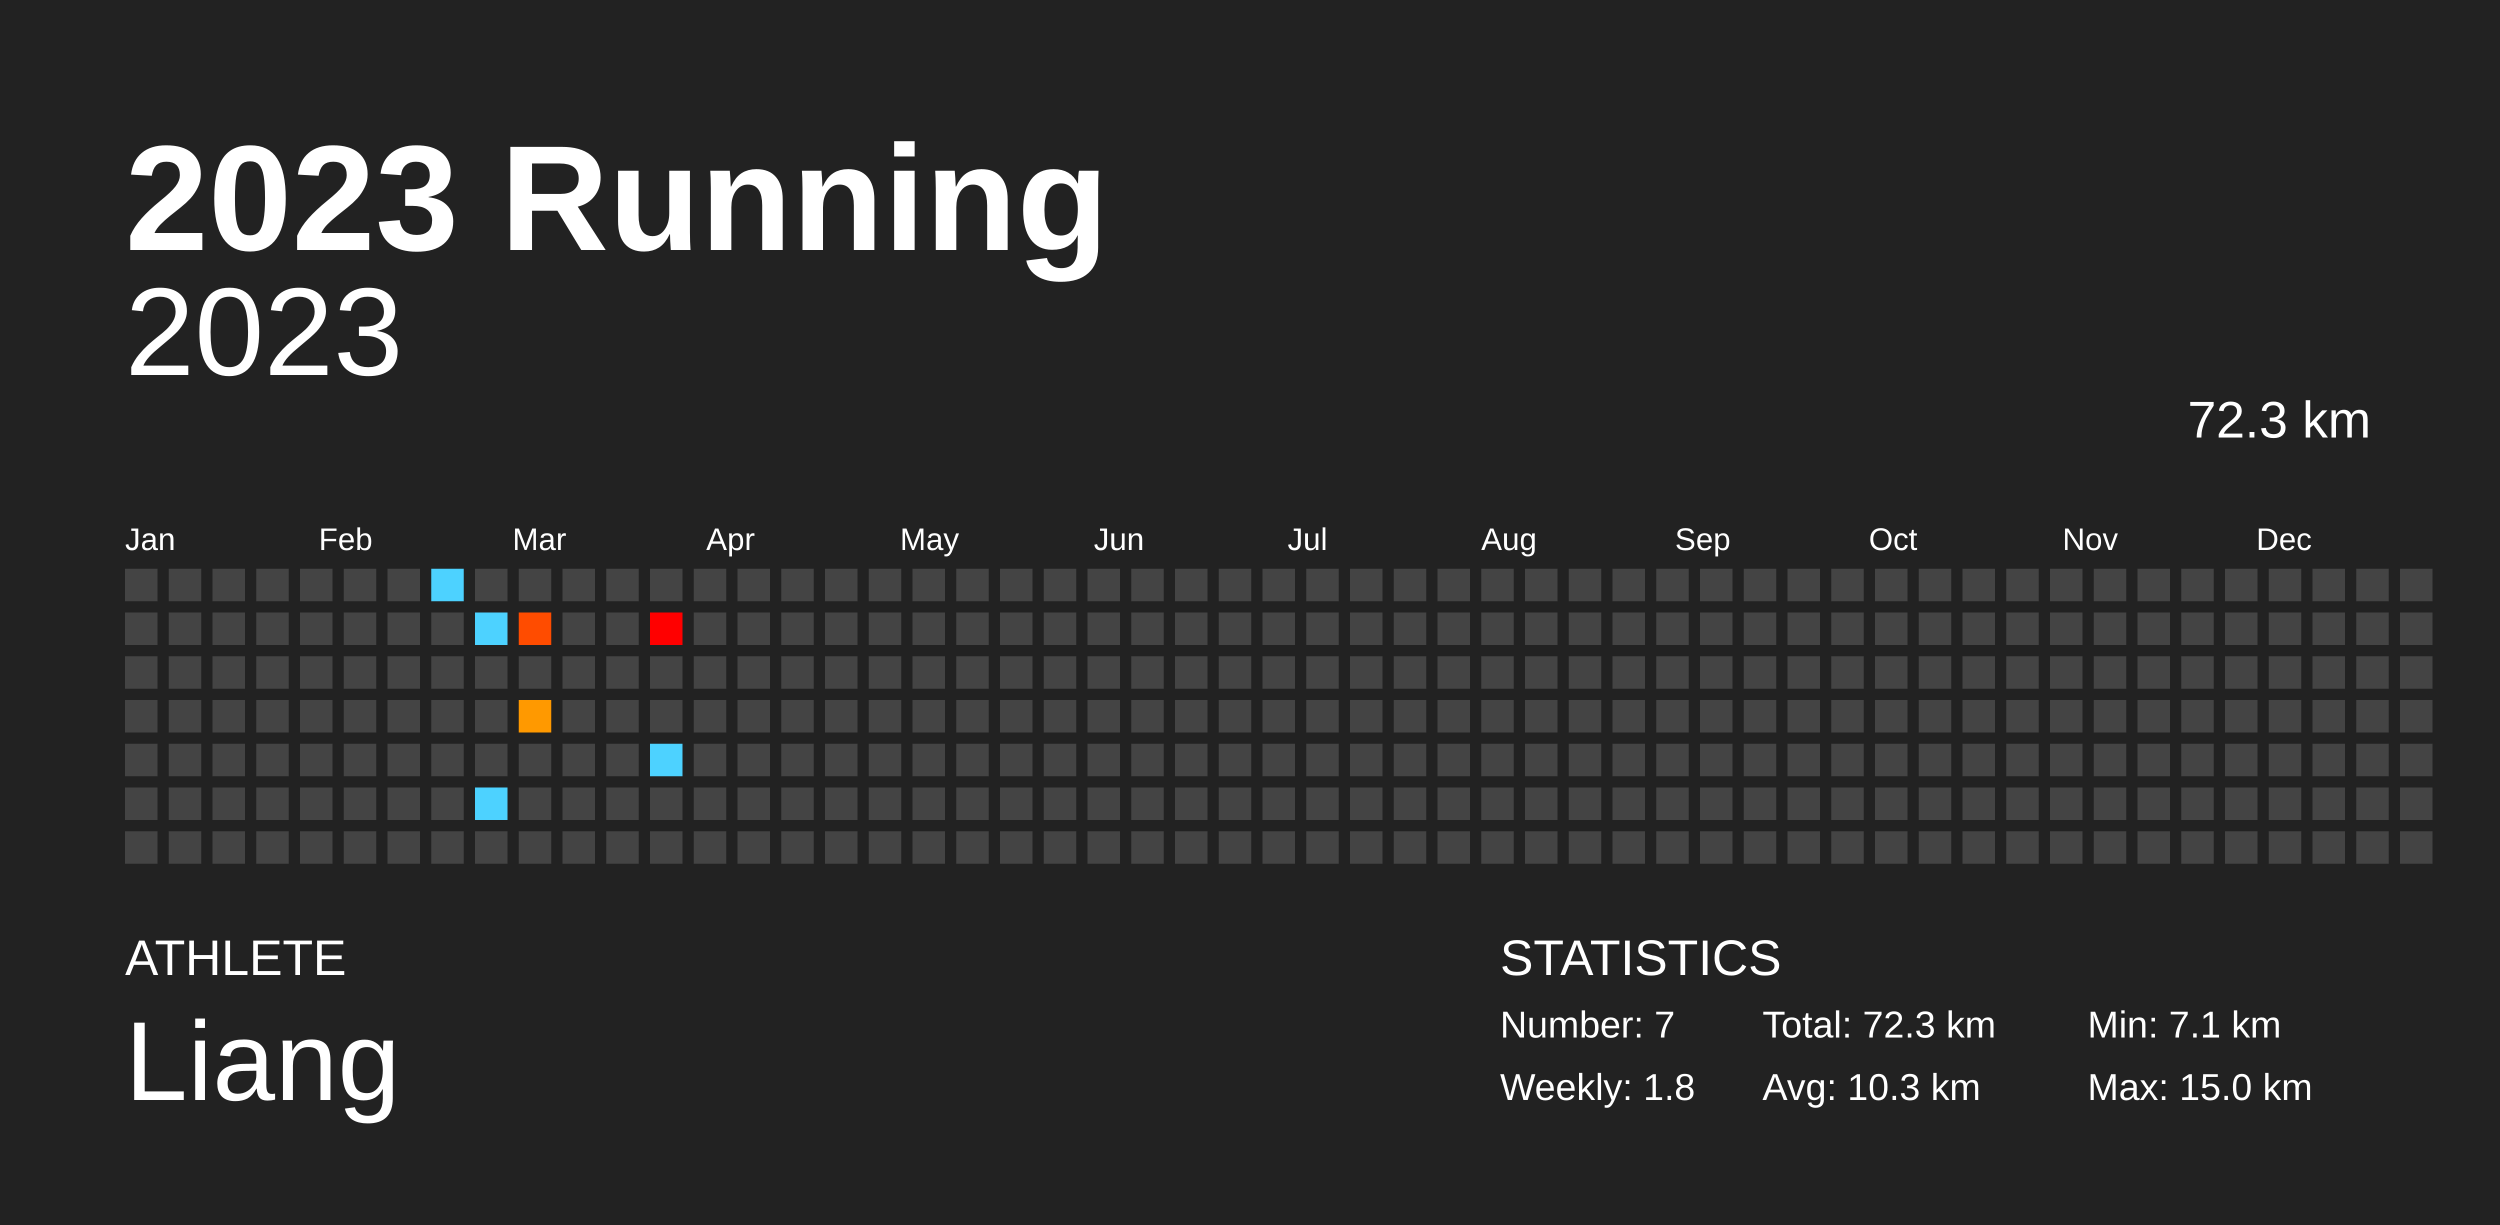
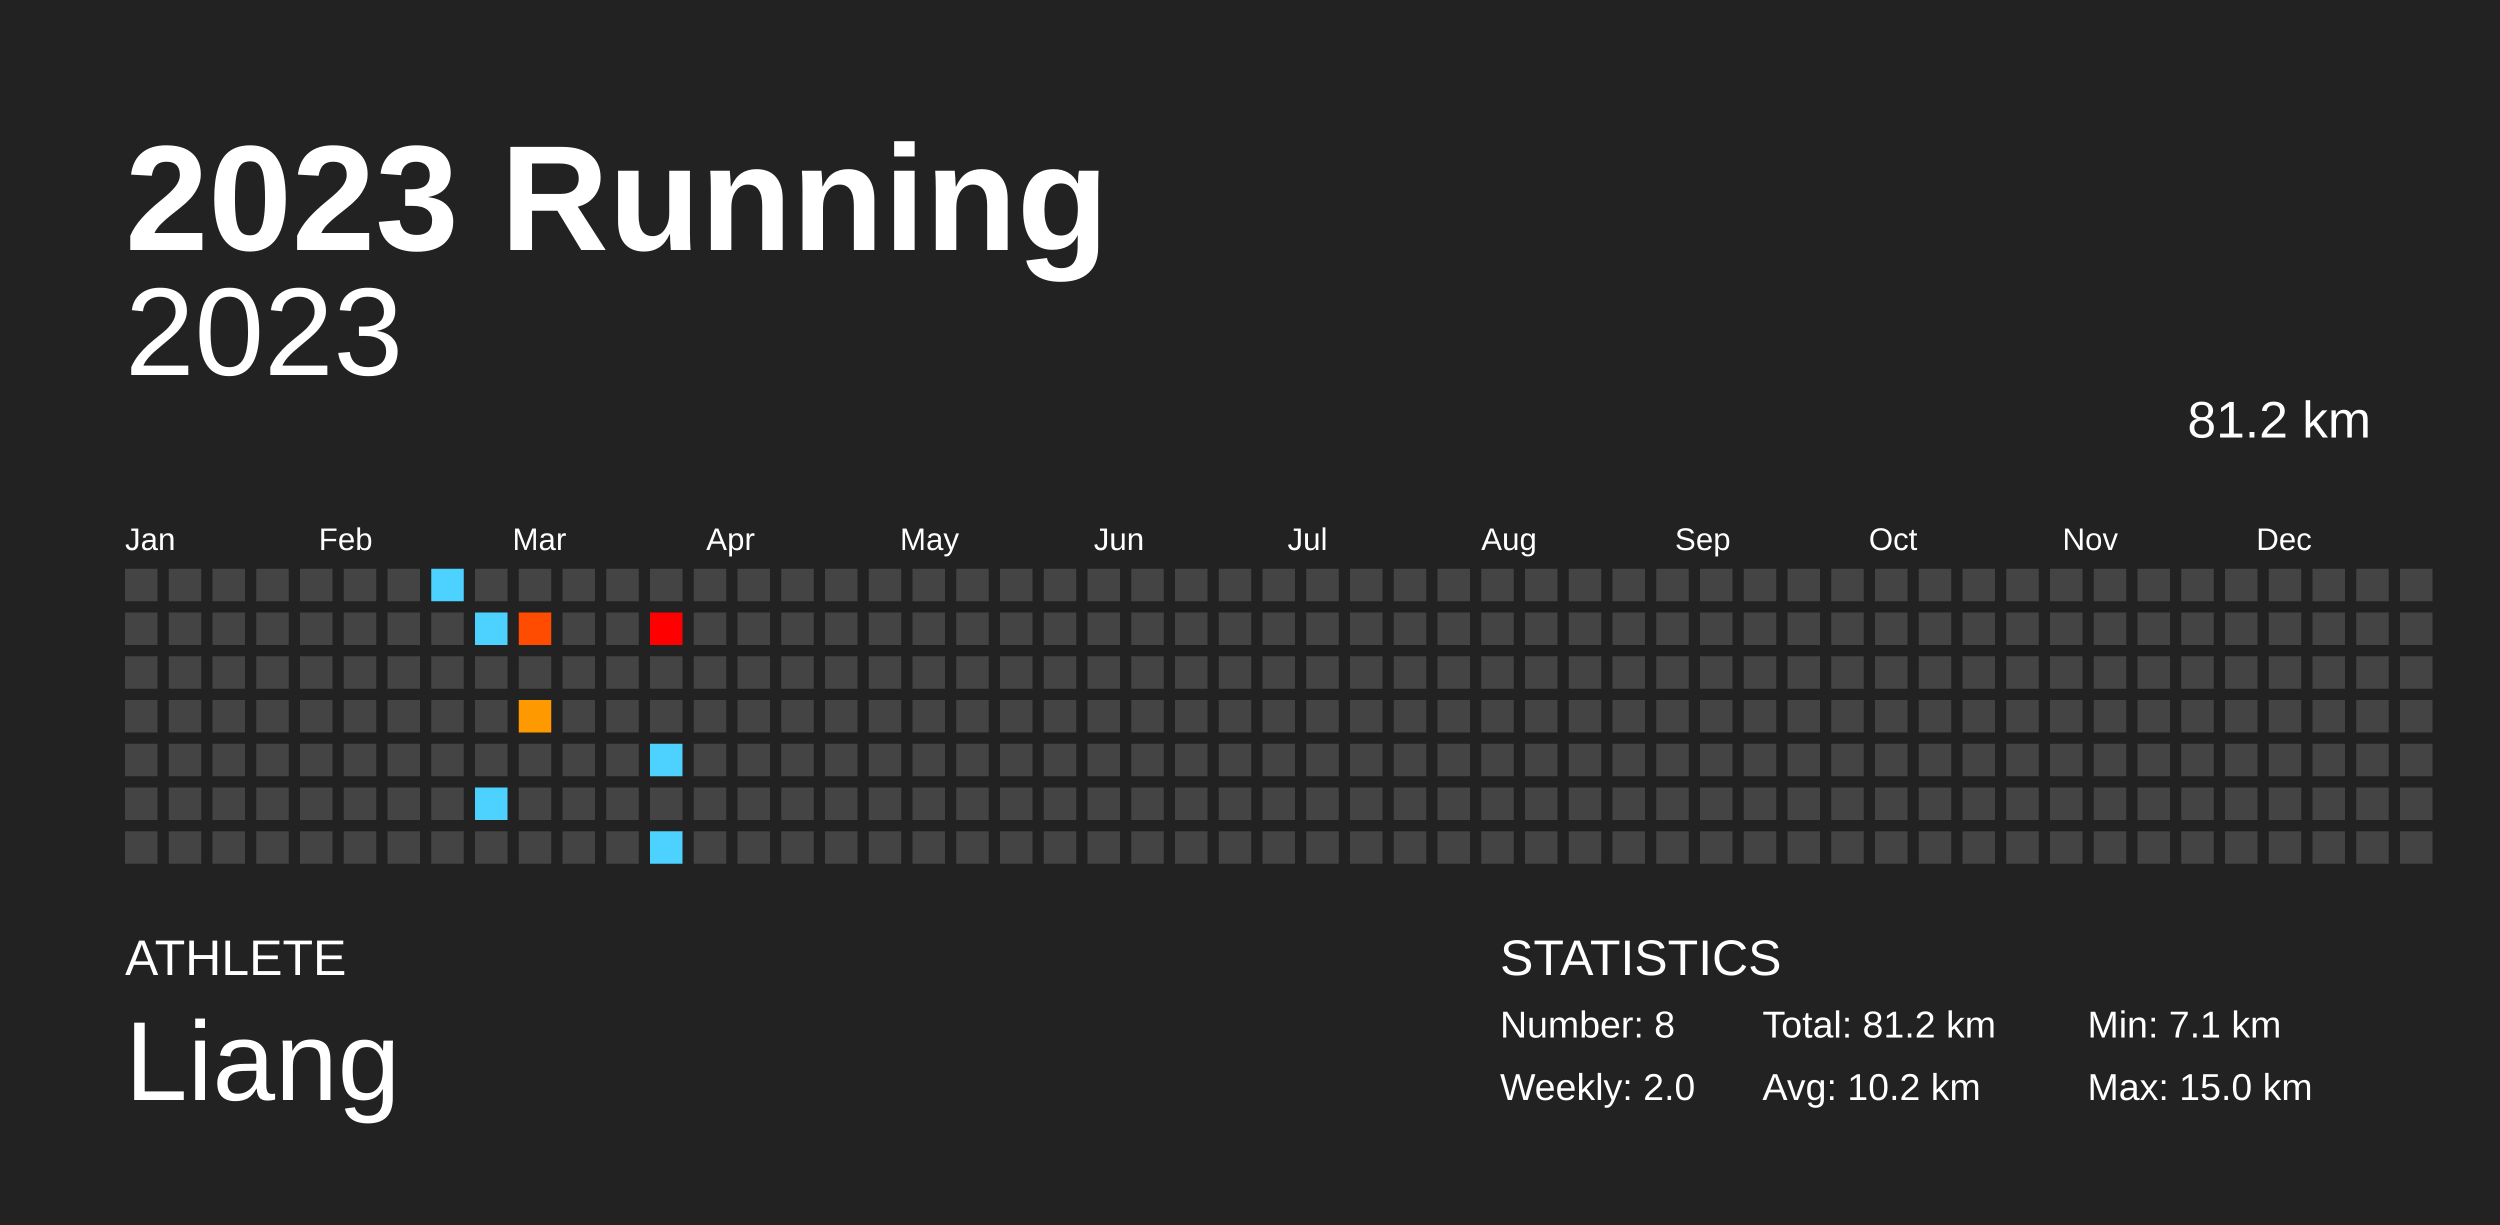
<svg xmlns="http://www.w3.org/2000/svg" baseProfile="full" height="98mm" version="1.1" viewBox="0,0,200,98" width="200mm">
  <defs />
  <rect fill="#222222" height="98" width="200" x="0" y="0" />
  <text fill="#FFFFFF" style="font-size:12px; font-family:Arial; font-weight:bold;" x="10" y="20">2023 Running</text>
  <text fill="#FFFFFF" style="font-size:4px; font-family:Arial" x="10" y="78">ATHLETE</text>
  <text fill="#FFFFFF" style="font-size:9px; font-family:Arial" x="10" y="88">Liang</text>
  <text fill="#FFFFFF" style="font-size:4px; font-family:Arial" x="120" y="78">STATISTICS</text>
-   <text fill="#FFFFFF" style="font-size:3px; font-family:Arial" x="120" y="83">Number: 7</text>
-   <text fill="#FFFFFF" style="font-size:3px; font-family:Arial" x="120" y="88">Weekly: 1.8</text>
-   <text fill="#FFFFFF" style="font-size:3px; font-family:Arial" x="141" y="83">Total: 72.3 km</text>
-   <text fill="#FFFFFF" style="font-size:3px; font-family:Arial" x="141" y="88">Avg: 10.3 km</text>
+   <text fill="#FFFFFF" style="font-size:3px; font-family:Arial" x="120" y="83">Number: 8</text>
+   <text fill="#FFFFFF" style="font-size:3px; font-family:Arial" x="120" y="88">Weekly: 2.0</text>
+   <text fill="#FFFFFF" style="font-size:3px; font-family:Arial" x="141" y="83">Total: 81.2 km</text>
+   <text fill="#FFFFFF" style="font-size:3px; font-family:Arial" x="141" y="88">Avg: 10.2 km</text>
  <text fill="#FFFFFF" style="font-size:3px; font-family:Arial" x="167" y="83">Min: 7.1 km</text>
  <text fill="#FFFFFF" style="font-size:3px; font-family:Arial" x="167" y="88">Max: 15.0 km</text>
  <text alignment-baseline="hanging" fill="#FFFFFF" style="font-size:10.0px; font-family:Arial;" x="10" y="30">2023</text>
-   <text alignment-baseline="hanging" fill="#FFFFFF" style="font-size:4.125px; font-family:Arial;" x="175" y="35">72.3 km</text>
+   <text alignment-baseline="hanging" fill="#FFFFFF" style="font-size:4.125px; font-family:Arial;" x="175" y="35">81.2 km</text>
  <text fill="#FFFFFF" style="font-size:2.5px; font-family:Arial" x="10.0" y="44">Jan</text>
  <text fill="#FFFFFF" style="font-size:2.5px; font-family:Arial" x="25.5" y="44">Feb</text>
  <text fill="#FFFFFF" style="font-size:2.5px; font-family:Arial" x="41.0" y="44">Mar</text>
  <text fill="#FFFFFF" style="font-size:2.5px; font-family:Arial" x="56.5" y="44">Apr</text>
  <text fill="#FFFFFF" style="font-size:2.5px; font-family:Arial" x="72.0" y="44">May</text>
  <text fill="#FFFFFF" style="font-size:2.5px; font-family:Arial" x="87.5" y="44">Jun</text>
  <text fill="#FFFFFF" style="font-size:2.5px; font-family:Arial" x="103.0" y="44">Jul</text>
  <text fill="#FFFFFF" style="font-size:2.5px; font-family:Arial" x="118.5" y="44">Aug</text>
  <text fill="#FFFFFF" style="font-size:2.5px; font-family:Arial" x="134.0" y="44">Sep</text>
  <text fill="#FFFFFF" style="font-size:2.5px; font-family:Arial" x="149.5" y="44">Oct</text>
  <text fill="#FFFFFF" style="font-size:2.5px; font-family:Arial" x="165.0" y="44">Nov</text>
  <text fill="#FFFFFF" style="font-size:2.5px; font-family:Arial" x="180.5" y="44">Dec</text>
  <rect fill="#444444" height="2.6" width="2.6" x="10.0" y="45.5" />
  <rect fill="#444444" height="2.6" width="2.6" x="10.0" y="49.0" />
  <rect fill="#444444" height="2.6" width="2.6" x="10.0" y="52.5" />
  <rect fill="#444444" height="2.6" width="2.6" x="10.0" y="56.0" />
  <rect fill="#444444" height="2.6" width="2.6" x="10.0" y="59.5" />
  <rect fill="#444444" height="2.6" width="2.6" x="10.0" y="63.0" />
  <rect fill="#444444" height="2.6" width="2.6" x="10.0" y="66.5" />
  <rect fill="#444444" height="2.6" width="2.6" x="13.5" y="45.5" />
  <rect fill="#444444" height="2.6" width="2.6" x="13.5" y="49.0" />
  <rect fill="#444444" height="2.6" width="2.6" x="13.5" y="52.5" />
  <rect fill="#444444" height="2.6" width="2.6" x="13.5" y="56.0" />
  <rect fill="#444444" height="2.6" width="2.6" x="13.5" y="59.5" />
  <rect fill="#444444" height="2.6" width="2.6" x="13.5" y="63.0" />
  <rect fill="#444444" height="2.6" width="2.6" x="13.5" y="66.5" />
  <rect fill="#444444" height="2.6" width="2.6" x="17.0" y="45.5" />
  <rect fill="#444444" height="2.6" width="2.6" x="17.0" y="49.0" />
  <rect fill="#444444" height="2.6" width="2.6" x="17.0" y="52.5" />
  <rect fill="#444444" height="2.6" width="2.6" x="17.0" y="56.0" />
  <rect fill="#444444" height="2.6" width="2.6" x="17.0" y="59.5" />
  <rect fill="#444444" height="2.6" width="2.6" x="17.0" y="63.0" />
  <rect fill="#444444" height="2.6" width="2.6" x="17.0" y="66.5" />
  <rect fill="#444444" height="2.6" width="2.6" x="20.5" y="45.5" />
  <rect fill="#444444" height="2.6" width="2.6" x="20.5" y="49.0" />
  <rect fill="#444444" height="2.6" width="2.6" x="20.5" y="52.5" />
  <rect fill="#444444" height="2.6" width="2.6" x="20.5" y="56.0" />
  <rect fill="#444444" height="2.6" width="2.6" x="20.5" y="59.5" />
  <rect fill="#444444" height="2.6" width="2.6" x="20.5" y="63.0" />
  <rect fill="#444444" height="2.6" width="2.6" x="20.5" y="66.5" />
  <rect fill="#444444" height="2.6" width="2.6" x="24.0" y="45.5" />
  <rect fill="#444444" height="2.6" width="2.6" x="24.0" y="49.0" />
  <rect fill="#444444" height="2.6" width="2.6" x="24.0" y="52.5" />
  <rect fill="#444444" height="2.6" width="2.6" x="24.0" y="56.0" />
  <rect fill="#444444" height="2.6" width="2.6" x="24.0" y="59.5" />
  <rect fill="#444444" height="2.6" width="2.6" x="24.0" y="63.0" />
  <rect fill="#444444" height="2.6" width="2.6" x="24.0" y="66.5" />
  <rect fill="#444444" height="2.6" width="2.6" x="27.5" y="45.5" />
  <rect fill="#444444" height="2.6" width="2.6" x="27.5" y="49.0" />
  <rect fill="#444444" height="2.6" width="2.6" x="27.5" y="52.5" />
  <rect fill="#444444" height="2.6" width="2.6" x="27.5" y="56.0" />
  <rect fill="#444444" height="2.6" width="2.6" x="27.5" y="59.5" />
  <rect fill="#444444" height="2.6" width="2.6" x="27.5" y="63.0" />
  <rect fill="#444444" height="2.6" width="2.6" x="27.5" y="66.5" />
  <rect fill="#444444" height="2.6" width="2.6" x="31.0" y="45.5" />
  <rect fill="#444444" height="2.6" width="2.6" x="31.0" y="49.0" />
  <rect fill="#444444" height="2.6" width="2.6" x="31.0" y="52.5" />
  <rect fill="#444444" height="2.6" width="2.6" x="31.0" y="56.0" />
  <rect fill="#444444" height="2.6" width="2.6" x="31.0" y="59.5" />
  <rect fill="#444444" height="2.6" width="2.6" x="31.0" y="63.0" />
  <rect fill="#444444" height="2.6" width="2.6" x="31.0" y="66.5" />
  <rect fill="#4dd2ff" height="2.6" width="2.6" x="34.5" y="45.5" />
  <rect fill="#444444" height="2.6" width="2.6" x="34.5" y="49.0" />
  <rect fill="#444444" height="2.6" width="2.6" x="34.5" y="52.5" />
  <rect fill="#444444" height="2.6" width="2.6" x="34.5" y="56.0" />
  <rect fill="#444444" height="2.6" width="2.6" x="34.5" y="59.5" />
  <rect fill="#444444" height="2.6" width="2.6" x="34.5" y="63.0" />
  <rect fill="#444444" height="2.6" width="2.6" x="34.5" y="66.5" />
  <rect fill="#444444" height="2.6" width="2.6" x="38.0" y="45.5" />
  <rect fill="#4dd2ff" height="2.6" width="2.6" x="38.0" y="49.0" />
  <rect fill="#444444" height="2.6" width="2.6" x="38.0" y="52.5" />
  <rect fill="#444444" height="2.6" width="2.6" x="38.0" y="56.0" />
  <rect fill="#444444" height="2.6" width="2.6" x="38.0" y="59.5" />
  <rect fill="#4dd2ff" height="2.6" width="2.6" x="38.0" y="63.0" />
  <rect fill="#444444" height="2.6" width="2.6" x="38.0" y="66.5" />
  <rect fill="#444444" height="2.6" width="2.6" x="41.5" y="45.5" />
  <rect fill="#ff4c00" height="2.6" width="2.6" x="41.5" y="49.0" />
  <rect fill="#444444" height="2.6" width="2.6" x="41.5" y="52.5" />
  <rect fill="#ff9900" height="2.6" width="2.6" x="41.5" y="56.0" />
  <rect fill="#444444" height="2.6" width="2.6" x="41.5" y="59.5" />
  <rect fill="#444444" height="2.6" width="2.6" x="41.5" y="63.0" />
  <rect fill="#444444" height="2.6" width="2.6" x="41.5" y="66.5" />
  <rect fill="#444444" height="2.6" width="2.6" x="45.0" y="45.5" />
  <rect fill="#444444" height="2.6" width="2.6" x="45.0" y="49.0" />
  <rect fill="#444444" height="2.6" width="2.6" x="45.0" y="52.5" />
  <rect fill="#444444" height="2.6" width="2.6" x="45.0" y="56.0" />
  <rect fill="#444444" height="2.6" width="2.6" x="45.0" y="59.5" />
  <rect fill="#444444" height="2.6" width="2.6" x="45.0" y="63.0" />
  <rect fill="#444444" height="2.6" width="2.6" x="45.0" y="66.5" />
  <rect fill="#444444" height="2.6" width="2.6" x="48.5" y="45.5" />
  <rect fill="#444444" height="2.6" width="2.6" x="48.5" y="49.0" />
  <rect fill="#444444" height="2.6" width="2.6" x="48.5" y="52.5" />
  <rect fill="#444444" height="2.6" width="2.6" x="48.5" y="56.0" />
  <rect fill="#444444" height="2.6" width="2.6" x="48.5" y="59.5" />
  <rect fill="#444444" height="2.6" width="2.6" x="48.5" y="63.0" />
  <rect fill="#444444" height="2.6" width="2.6" x="48.5" y="66.5" />
  <rect fill="#444444" height="2.6" width="2.6" x="52.0" y="45.5" />
  <rect fill="#ff0000" height="2.6" width="2.6" x="52.0" y="49.0" />
  <rect fill="#444444" height="2.6" width="2.6" x="52.0" y="52.5" />
  <rect fill="#444444" height="2.6" width="2.6" x="52.0" y="56.0" />
  <rect fill="#4dd2ff" height="2.6" width="2.6" x="52.0" y="59.5" />
  <rect fill="#444444" height="2.6" width="2.6" x="52.0" y="63.0" />
-   <rect fill="#444444" height="2.6" width="2.6" x="52.0" y="66.5" />
+   <rect fill="#4dd2ff" height="2.6" width="2.6" x="52.0" y="66.5" />
  <rect fill="#444444" height="2.6" width="2.6" x="55.5" y="45.5" />
  <rect fill="#444444" height="2.6" width="2.6" x="55.5" y="49.0" />
  <rect fill="#444444" height="2.6" width="2.6" x="55.5" y="52.5" />
  <rect fill="#444444" height="2.6" width="2.6" x="55.5" y="56.0" />
  <rect fill="#444444" height="2.6" width="2.6" x="55.5" y="59.5" />
  <rect fill="#444444" height="2.6" width="2.6" x="55.5" y="63.0" />
  <rect fill="#444444" height="2.6" width="2.6" x="55.5" y="66.5" />
  <rect fill="#444444" height="2.6" width="2.6" x="59.0" y="45.5" />
  <rect fill="#444444" height="2.6" width="2.6" x="59.0" y="49.0" />
  <rect fill="#444444" height="2.6" width="2.6" x="59.0" y="52.5" />
  <rect fill="#444444" height="2.6" width="2.6" x="59.0" y="56.0" />
  <rect fill="#444444" height="2.6" width="2.6" x="59.0" y="59.5" />
  <rect fill="#444444" height="2.6" width="2.6" x="59.0" y="63.0" />
  <rect fill="#444444" height="2.6" width="2.6" x="59.0" y="66.5" />
  <rect fill="#444444" height="2.6" width="2.6" x="62.5" y="45.5" />
  <rect fill="#444444" height="2.6" width="2.6" x="62.5" y="49.0" />
  <rect fill="#444444" height="2.6" width="2.6" x="62.5" y="52.5" />
  <rect fill="#444444" height="2.6" width="2.6" x="62.5" y="56.0" />
  <rect fill="#444444" height="2.6" width="2.6" x="62.5" y="59.5" />
  <rect fill="#444444" height="2.6" width="2.6" x="62.5" y="63.0" />
  <rect fill="#444444" height="2.6" width="2.6" x="62.5" y="66.5" />
  <rect fill="#444444" height="2.6" width="2.6" x="66.0" y="45.5" />
  <rect fill="#444444" height="2.6" width="2.6" x="66.0" y="49.0" />
  <rect fill="#444444" height="2.6" width="2.6" x="66.0" y="52.5" />
  <rect fill="#444444" height="2.6" width="2.6" x="66.0" y="56.0" />
  <rect fill="#444444" height="2.6" width="2.6" x="66.0" y="59.5" />
  <rect fill="#444444" height="2.6" width="2.6" x="66.0" y="63.0" />
  <rect fill="#444444" height="2.6" width="2.6" x="66.0" y="66.5" />
  <rect fill="#444444" height="2.6" width="2.6" x="69.5" y="45.5" />
  <rect fill="#444444" height="2.6" width="2.6" x="69.5" y="49.0" />
  <rect fill="#444444" height="2.6" width="2.6" x="69.5" y="52.5" />
  <rect fill="#444444" height="2.6" width="2.6" x="69.5" y="56.0" />
  <rect fill="#444444" height="2.6" width="2.6" x="69.5" y="59.5" />
  <rect fill="#444444" height="2.6" width="2.6" x="69.5" y="63.0" />
  <rect fill="#444444" height="2.6" width="2.6" x="69.5" y="66.5" />
  <rect fill="#444444" height="2.6" width="2.6" x="73.0" y="45.5" />
  <rect fill="#444444" height="2.6" width="2.6" x="73.0" y="49.0" />
  <rect fill="#444444" height="2.6" width="2.6" x="73.0" y="52.5" />
  <rect fill="#444444" height="2.6" width="2.6" x="73.0" y="56.0" />
  <rect fill="#444444" height="2.6" width="2.6" x="73.0" y="59.5" />
  <rect fill="#444444" height="2.6" width="2.6" x="73.0" y="63.0" />
  <rect fill="#444444" height="2.6" width="2.6" x="73.0" y="66.5" />
  <rect fill="#444444" height="2.6" width="2.6" x="76.5" y="45.5" />
  <rect fill="#444444" height="2.6" width="2.6" x="76.5" y="49.0" />
  <rect fill="#444444" height="2.6" width="2.6" x="76.5" y="52.5" />
  <rect fill="#444444" height="2.6" width="2.6" x="76.5" y="56.0" />
  <rect fill="#444444" height="2.6" width="2.6" x="76.5" y="59.5" />
  <rect fill="#444444" height="2.6" width="2.6" x="76.5" y="63.0" />
  <rect fill="#444444" height="2.6" width="2.6" x="76.5" y="66.5" />
  <rect fill="#444444" height="2.6" width="2.6" x="80.0" y="45.5" />
  <rect fill="#444444" height="2.6" width="2.6" x="80.0" y="49.0" />
  <rect fill="#444444" height="2.6" width="2.6" x="80.0" y="52.5" />
  <rect fill="#444444" height="2.6" width="2.6" x="80.0" y="56.0" />
  <rect fill="#444444" height="2.6" width="2.6" x="80.0" y="59.5" />
  <rect fill="#444444" height="2.6" width="2.6" x="80.0" y="63.0" />
  <rect fill="#444444" height="2.6" width="2.6" x="80.0" y="66.5" />
  <rect fill="#444444" height="2.6" width="2.6" x="83.5" y="45.5" />
  <rect fill="#444444" height="2.6" width="2.6" x="83.5" y="49.0" />
  <rect fill="#444444" height="2.6" width="2.6" x="83.5" y="52.5" />
  <rect fill="#444444" height="2.6" width="2.6" x="83.5" y="56.0" />
  <rect fill="#444444" height="2.6" width="2.6" x="83.5" y="59.5" />
  <rect fill="#444444" height="2.6" width="2.6" x="83.5" y="63.0" />
  <rect fill="#444444" height="2.6" width="2.6" x="83.5" y="66.5" />
  <rect fill="#444444" height="2.6" width="2.6" x="87.0" y="45.5" />
  <rect fill="#444444" height="2.6" width="2.6" x="87.0" y="49.0" />
  <rect fill="#444444" height="2.6" width="2.6" x="87.0" y="52.5" />
  <rect fill="#444444" height="2.6" width="2.6" x="87.0" y="56.0" />
  <rect fill="#444444" height="2.6" width="2.6" x="87.0" y="59.5" />
  <rect fill="#444444" height="2.6" width="2.6" x="87.0" y="63.0" />
  <rect fill="#444444" height="2.6" width="2.6" x="87.0" y="66.5" />
  <rect fill="#444444" height="2.6" width="2.6" x="90.5" y="45.5" />
  <rect fill="#444444" height="2.6" width="2.6" x="90.5" y="49.0" />
  <rect fill="#444444" height="2.6" width="2.6" x="90.5" y="52.5" />
  <rect fill="#444444" height="2.6" width="2.6" x="90.5" y="56.0" />
  <rect fill="#444444" height="2.6" width="2.6" x="90.5" y="59.5" />
  <rect fill="#444444" height="2.6" width="2.6" x="90.5" y="63.0" />
  <rect fill="#444444" height="2.6" width="2.6" x="90.5" y="66.5" />
  <rect fill="#444444" height="2.6" width="2.6" x="94.0" y="45.5" />
  <rect fill="#444444" height="2.6" width="2.6" x="94.0" y="49.0" />
  <rect fill="#444444" height="2.6" width="2.6" x="94.0" y="52.5" />
  <rect fill="#444444" height="2.6" width="2.6" x="94.0" y="56.0" />
  <rect fill="#444444" height="2.6" width="2.6" x="94.0" y="59.5" />
  <rect fill="#444444" height="2.6" width="2.6" x="94.0" y="63.0" />
  <rect fill="#444444" height="2.6" width="2.6" x="94.0" y="66.5" />
  <rect fill="#444444" height="2.6" width="2.6" x="97.5" y="45.5" />
  <rect fill="#444444" height="2.6" width="2.6" x="97.5" y="49.0" />
  <rect fill="#444444" height="2.6" width="2.6" x="97.5" y="52.5" />
  <rect fill="#444444" height="2.6" width="2.6" x="97.5" y="56.0" />
  <rect fill="#444444" height="2.6" width="2.6" x="97.5" y="59.5" />
  <rect fill="#444444" height="2.6" width="2.6" x="97.5" y="63.0" />
  <rect fill="#444444" height="2.6" width="2.6" x="97.5" y="66.5" />
  <rect fill="#444444" height="2.6" width="2.6" x="101.0" y="45.5" />
  <rect fill="#444444" height="2.6" width="2.6" x="101.0" y="49.0" />
  <rect fill="#444444" height="2.6" width="2.6" x="101.0" y="52.5" />
  <rect fill="#444444" height="2.6" width="2.6" x="101.0" y="56.0" />
  <rect fill="#444444" height="2.6" width="2.6" x="101.0" y="59.5" />
  <rect fill="#444444" height="2.6" width="2.6" x="101.0" y="63.0" />
  <rect fill="#444444" height="2.6" width="2.6" x="101.0" y="66.5" />
  <rect fill="#444444" height="2.6" width="2.6" x="104.5" y="45.5" />
  <rect fill="#444444" height="2.6" width="2.6" x="104.5" y="49.0" />
  <rect fill="#444444" height="2.6" width="2.6" x="104.5" y="52.5" />
  <rect fill="#444444" height="2.6" width="2.6" x="104.5" y="56.0" />
  <rect fill="#444444" height="2.6" width="2.6" x="104.5" y="59.5" />
  <rect fill="#444444" height="2.6" width="2.6" x="104.5" y="63.0" />
  <rect fill="#444444" height="2.6" width="2.6" x="104.5" y="66.5" />
  <rect fill="#444444" height="2.6" width="2.6" x="108.0" y="45.5" />
  <rect fill="#444444" height="2.6" width="2.6" x="108.0" y="49.0" />
  <rect fill="#444444" height="2.6" width="2.6" x="108.0" y="52.5" />
  <rect fill="#444444" height="2.6" width="2.6" x="108.0" y="56.0" />
  <rect fill="#444444" height="2.6" width="2.6" x="108.0" y="59.5" />
  <rect fill="#444444" height="2.6" width="2.6" x="108.0" y="63.0" />
  <rect fill="#444444" height="2.6" width="2.6" x="108.0" y="66.5" />
  <rect fill="#444444" height="2.6" width="2.6" x="111.5" y="45.5" />
  <rect fill="#444444" height="2.6" width="2.6" x="111.5" y="49.0" />
  <rect fill="#444444" height="2.6" width="2.6" x="111.5" y="52.5" />
  <rect fill="#444444" height="2.6" width="2.6" x="111.5" y="56.0" />
  <rect fill="#444444" height="2.6" width="2.6" x="111.5" y="59.5" />
  <rect fill="#444444" height="2.6" width="2.6" x="111.5" y="63.0" />
  <rect fill="#444444" height="2.6" width="2.6" x="111.5" y="66.5" />
  <rect fill="#444444" height="2.6" width="2.6" x="115.0" y="45.5" />
  <rect fill="#444444" height="2.6" width="2.6" x="115.0" y="49.0" />
  <rect fill="#444444" height="2.6" width="2.6" x="115.0" y="52.5" />
  <rect fill="#444444" height="2.6" width="2.6" x="115.0" y="56.0" />
  <rect fill="#444444" height="2.6" width="2.6" x="115.0" y="59.5" />
  <rect fill="#444444" height="2.6" width="2.6" x="115.0" y="63.0" />
  <rect fill="#444444" height="2.6" width="2.6" x="115.0" y="66.5" />
  <rect fill="#444444" height="2.6" width="2.6" x="118.5" y="45.5" />
  <rect fill="#444444" height="2.6" width="2.6" x="118.5" y="49.0" />
  <rect fill="#444444" height="2.6" width="2.6" x="118.5" y="52.5" />
  <rect fill="#444444" height="2.6" width="2.6" x="118.5" y="56.0" />
  <rect fill="#444444" height="2.6" width="2.6" x="118.5" y="59.5" />
  <rect fill="#444444" height="2.6" width="2.6" x="118.5" y="63.0" />
  <rect fill="#444444" height="2.6" width="2.6" x="118.5" y="66.5" />
  <rect fill="#444444" height="2.6" width="2.6" x="122.0" y="45.5" />
  <rect fill="#444444" height="2.6" width="2.6" x="122.0" y="49.0" />
  <rect fill="#444444" height="2.6" width="2.6" x="122.0" y="52.5" />
  <rect fill="#444444" height="2.6" width="2.6" x="122.0" y="56.0" />
  <rect fill="#444444" height="2.6" width="2.6" x="122.0" y="59.5" />
  <rect fill="#444444" height="2.6" width="2.6" x="122.0" y="63.0" />
  <rect fill="#444444" height="2.6" width="2.6" x="122.0" y="66.5" />
  <rect fill="#444444" height="2.6" width="2.6" x="125.5" y="45.5" />
  <rect fill="#444444" height="2.6" width="2.6" x="125.5" y="49.0" />
  <rect fill="#444444" height="2.6" width="2.6" x="125.5" y="52.5" />
  <rect fill="#444444" height="2.6" width="2.6" x="125.5" y="56.0" />
  <rect fill="#444444" height="2.6" width="2.6" x="125.5" y="59.5" />
  <rect fill="#444444" height="2.6" width="2.6" x="125.5" y="63.0" />
  <rect fill="#444444" height="2.6" width="2.6" x="125.5" y="66.5" />
  <rect fill="#444444" height="2.6" width="2.6" x="129.0" y="45.5" />
  <rect fill="#444444" height="2.6" width="2.6" x="129.0" y="49.0" />
  <rect fill="#444444" height="2.6" width="2.6" x="129.0" y="52.5" />
  <rect fill="#444444" height="2.6" width="2.6" x="129.0" y="56.0" />
  <rect fill="#444444" height="2.6" width="2.6" x="129.0" y="59.5" />
  <rect fill="#444444" height="2.6" width="2.6" x="129.0" y="63.0" />
  <rect fill="#444444" height="2.6" width="2.6" x="129.0" y="66.5" />
  <rect fill="#444444" height="2.6" width="2.6" x="132.5" y="45.5" />
  <rect fill="#444444" height="2.6" width="2.6" x="132.5" y="49.0" />
  <rect fill="#444444" height="2.6" width="2.6" x="132.5" y="52.5" />
  <rect fill="#444444" height="2.6" width="2.6" x="132.5" y="56.0" />
  <rect fill="#444444" height="2.6" width="2.6" x="132.5" y="59.5" />
  <rect fill="#444444" height="2.6" width="2.6" x="132.5" y="63.0" />
  <rect fill="#444444" height="2.6" width="2.6" x="132.5" y="66.5" />
  <rect fill="#444444" height="2.6" width="2.6" x="136.0" y="45.5" />
  <rect fill="#444444" height="2.6" width="2.6" x="136.0" y="49.0" />
  <rect fill="#444444" height="2.6" width="2.6" x="136.0" y="52.5" />
  <rect fill="#444444" height="2.6" width="2.6" x="136.0" y="56.0" />
  <rect fill="#444444" height="2.6" width="2.6" x="136.0" y="59.5" />
  <rect fill="#444444" height="2.6" width="2.6" x="136.0" y="63.0" />
  <rect fill="#444444" height="2.6" width="2.6" x="136.0" y="66.5" />
  <rect fill="#444444" height="2.6" width="2.6" x="139.5" y="45.5" />
  <rect fill="#444444" height="2.6" width="2.6" x="139.5" y="49.0" />
  <rect fill="#444444" height="2.6" width="2.6" x="139.5" y="52.5" />
  <rect fill="#444444" height="2.6" width="2.6" x="139.5" y="56.0" />
  <rect fill="#444444" height="2.6" width="2.6" x="139.5" y="59.5" />
  <rect fill="#444444" height="2.6" width="2.6" x="139.5" y="63.0" />
  <rect fill="#444444" height="2.6" width="2.6" x="139.5" y="66.5" />
  <rect fill="#444444" height="2.6" width="2.6" x="143.0" y="45.5" />
  <rect fill="#444444" height="2.6" width="2.6" x="143.0" y="49.0" />
  <rect fill="#444444" height="2.6" width="2.6" x="143.0" y="52.5" />
  <rect fill="#444444" height="2.6" width="2.6" x="143.0" y="56.0" />
  <rect fill="#444444" height="2.6" width="2.6" x="143.0" y="59.5" />
  <rect fill="#444444" height="2.6" width="2.6" x="143.0" y="63.0" />
  <rect fill="#444444" height="2.6" width="2.6" x="143.0" y="66.5" />
  <rect fill="#444444" height="2.6" width="2.6" x="146.5" y="45.5" />
  <rect fill="#444444" height="2.6" width="2.6" x="146.5" y="49.0" />
  <rect fill="#444444" height="2.6" width="2.6" x="146.5" y="52.5" />
  <rect fill="#444444" height="2.6" width="2.6" x="146.5" y="56.0" />
  <rect fill="#444444" height="2.6" width="2.6" x="146.5" y="59.5" />
  <rect fill="#444444" height="2.6" width="2.6" x="146.5" y="63.0" />
  <rect fill="#444444" height="2.6" width="2.6" x="146.5" y="66.5" />
  <rect fill="#444444" height="2.6" width="2.6" x="150.0" y="45.5" />
  <rect fill="#444444" height="2.6" width="2.6" x="150.0" y="49.0" />
  <rect fill="#444444" height="2.6" width="2.6" x="150.0" y="52.5" />
  <rect fill="#444444" height="2.6" width="2.6" x="150.0" y="56.0" />
  <rect fill="#444444" height="2.6" width="2.6" x="150.0" y="59.5" />
  <rect fill="#444444" height="2.6" width="2.6" x="150.0" y="63.0" />
  <rect fill="#444444" height="2.6" width="2.6" x="150.0" y="66.5" />
  <rect fill="#444444" height="2.6" width="2.6" x="153.5" y="45.5" />
  <rect fill="#444444" height="2.6" width="2.6" x="153.5" y="49.0" />
  <rect fill="#444444" height="2.6" width="2.6" x="153.5" y="52.5" />
  <rect fill="#444444" height="2.6" width="2.6" x="153.5" y="56.0" />
  <rect fill="#444444" height="2.6" width="2.6" x="153.5" y="59.5" />
  <rect fill="#444444" height="2.6" width="2.6" x="153.5" y="63.0" />
  <rect fill="#444444" height="2.6" width="2.6" x="153.5" y="66.5" />
  <rect fill="#444444" height="2.6" width="2.6" x="157.0" y="45.5" />
  <rect fill="#444444" height="2.6" width="2.6" x="157.0" y="49.0" />
  <rect fill="#444444" height="2.6" width="2.6" x="157.0" y="52.5" />
  <rect fill="#444444" height="2.6" width="2.6" x="157.0" y="56.0" />
  <rect fill="#444444" height="2.6" width="2.6" x="157.0" y="59.5" />
  <rect fill="#444444" height="2.6" width="2.6" x="157.0" y="63.0" />
  <rect fill="#444444" height="2.6" width="2.6" x="157.0" y="66.5" />
  <rect fill="#444444" height="2.6" width="2.6" x="160.5" y="45.5" />
  <rect fill="#444444" height="2.6" width="2.6" x="160.5" y="49.0" />
  <rect fill="#444444" height="2.6" width="2.6" x="160.5" y="52.5" />
  <rect fill="#444444" height="2.6" width="2.6" x="160.5" y="56.0" />
  <rect fill="#444444" height="2.6" width="2.6" x="160.5" y="59.5" />
  <rect fill="#444444" height="2.6" width="2.6" x="160.5" y="63.0" />
  <rect fill="#444444" height="2.6" width="2.6" x="160.5" y="66.5" />
  <rect fill="#444444" height="2.6" width="2.6" x="164.0" y="45.5" />
  <rect fill="#444444" height="2.6" width="2.6" x="164.0" y="49.0" />
  <rect fill="#444444" height="2.6" width="2.6" x="164.0" y="52.5" />
  <rect fill="#444444" height="2.6" width="2.6" x="164.0" y="56.0" />
  <rect fill="#444444" height="2.6" width="2.6" x="164.0" y="59.5" />
  <rect fill="#444444" height="2.6" width="2.6" x="164.0" y="63.0" />
  <rect fill="#444444" height="2.6" width="2.6" x="164.0" y="66.5" />
  <rect fill="#444444" height="2.6" width="2.6" x="167.5" y="45.5" />
  <rect fill="#444444" height="2.6" width="2.6" x="167.5" y="49.0" />
  <rect fill="#444444" height="2.6" width="2.6" x="167.5" y="52.5" />
  <rect fill="#444444" height="2.6" width="2.6" x="167.5" y="56.0" />
  <rect fill="#444444" height="2.6" width="2.6" x="167.5" y="59.5" />
  <rect fill="#444444" height="2.6" width="2.6" x="167.5" y="63.0" />
  <rect fill="#444444" height="2.6" width="2.6" x="167.5" y="66.5" />
  <rect fill="#444444" height="2.6" width="2.6" x="171.0" y="45.5" />
  <rect fill="#444444" height="2.6" width="2.6" x="171.0" y="49.0" />
  <rect fill="#444444" height="2.6" width="2.6" x="171.0" y="52.5" />
  <rect fill="#444444" height="2.6" width="2.6" x="171.0" y="56.0" />
  <rect fill="#444444" height="2.6" width="2.6" x="171.0" y="59.5" />
  <rect fill="#444444" height="2.6" width="2.6" x="171.0" y="63.0" />
  <rect fill="#444444" height="2.6" width="2.6" x="171.0" y="66.5" />
  <rect fill="#444444" height="2.6" width="2.6" x="174.5" y="45.5" />
  <rect fill="#444444" height="2.6" width="2.6" x="174.5" y="49.0" />
  <rect fill="#444444" height="2.6" width="2.6" x="174.5" y="52.5" />
  <rect fill="#444444" height="2.6" width="2.6" x="174.5" y="56.0" />
  <rect fill="#444444" height="2.6" width="2.6" x="174.5" y="59.5" />
  <rect fill="#444444" height="2.6" width="2.6" x="174.5" y="63.0" />
  <rect fill="#444444" height="2.6" width="2.6" x="174.5" y="66.5" />
  <rect fill="#444444" height="2.6" width="2.6" x="178.0" y="45.5" />
  <rect fill="#444444" height="2.6" width="2.6" x="178.0" y="49.0" />
  <rect fill="#444444" height="2.6" width="2.6" x="178.0" y="52.5" />
  <rect fill="#444444" height="2.6" width="2.6" x="178.0" y="56.0" />
  <rect fill="#444444" height="2.6" width="2.6" x="178.0" y="59.5" />
  <rect fill="#444444" height="2.6" width="2.6" x="178.0" y="63.0" />
  <rect fill="#444444" height="2.6" width="2.6" x="178.0" y="66.5" />
  <rect fill="#444444" height="2.6" width="2.6" x="181.5" y="45.5" />
  <rect fill="#444444" height="2.6" width="2.6" x="181.5" y="49.0" />
  <rect fill="#444444" height="2.6" width="2.6" x="181.5" y="52.5" />
  <rect fill="#444444" height="2.6" width="2.6" x="181.5" y="56.0" />
  <rect fill="#444444" height="2.6" width="2.6" x="181.5" y="59.5" />
  <rect fill="#444444" height="2.6" width="2.6" x="181.5" y="63.0" />
  <rect fill="#444444" height="2.6" width="2.6" x="181.5" y="66.5" />
  <rect fill="#444444" height="2.6" width="2.6" x="185.0" y="45.5" />
  <rect fill="#444444" height="2.6" width="2.6" x="185.0" y="49.0" />
  <rect fill="#444444" height="2.6" width="2.6" x="185.0" y="52.5" />
  <rect fill="#444444" height="2.6" width="2.6" x="185.0" y="56.0" />
  <rect fill="#444444" height="2.6" width="2.6" x="185.0" y="59.5" />
  <rect fill="#444444" height="2.6" width="2.6" x="185.0" y="63.0" />
  <rect fill="#444444" height="2.6" width="2.6" x="185.0" y="66.5" />
  <rect fill="#444444" height="2.6" width="2.6" x="188.5" y="45.5" />
  <rect fill="#444444" height="2.6" width="2.6" x="188.5" y="49.0" />
  <rect fill="#444444" height="2.6" width="2.6" x="188.5" y="52.5" />
  <rect fill="#444444" height="2.6" width="2.6" x="188.5" y="56.0" />
  <rect fill="#444444" height="2.6" width="2.6" x="188.5" y="59.5" />
  <rect fill="#444444" height="2.6" width="2.6" x="188.5" y="63.0" />
  <rect fill="#444444" height="2.6" width="2.6" x="188.5" y="66.5" />
  <rect fill="#444444" height="2.6" width="2.6" x="192.0" y="45.5" />
  <rect fill="#444444" height="2.6" width="2.6" x="192.0" y="49.0" />
  <rect fill="#444444" height="2.6" width="2.6" x="192.0" y="52.5" />
  <rect fill="#444444" height="2.6" width="2.6" x="192.0" y="56.0" />
  <rect fill="#444444" height="2.6" width="2.6" x="192.0" y="59.5" />
  <rect fill="#444444" height="2.6" width="2.6" x="192.0" y="63.0" />
  <rect fill="#444444" height="2.6" width="2.6" x="192.0" y="66.5" />
</svg>
